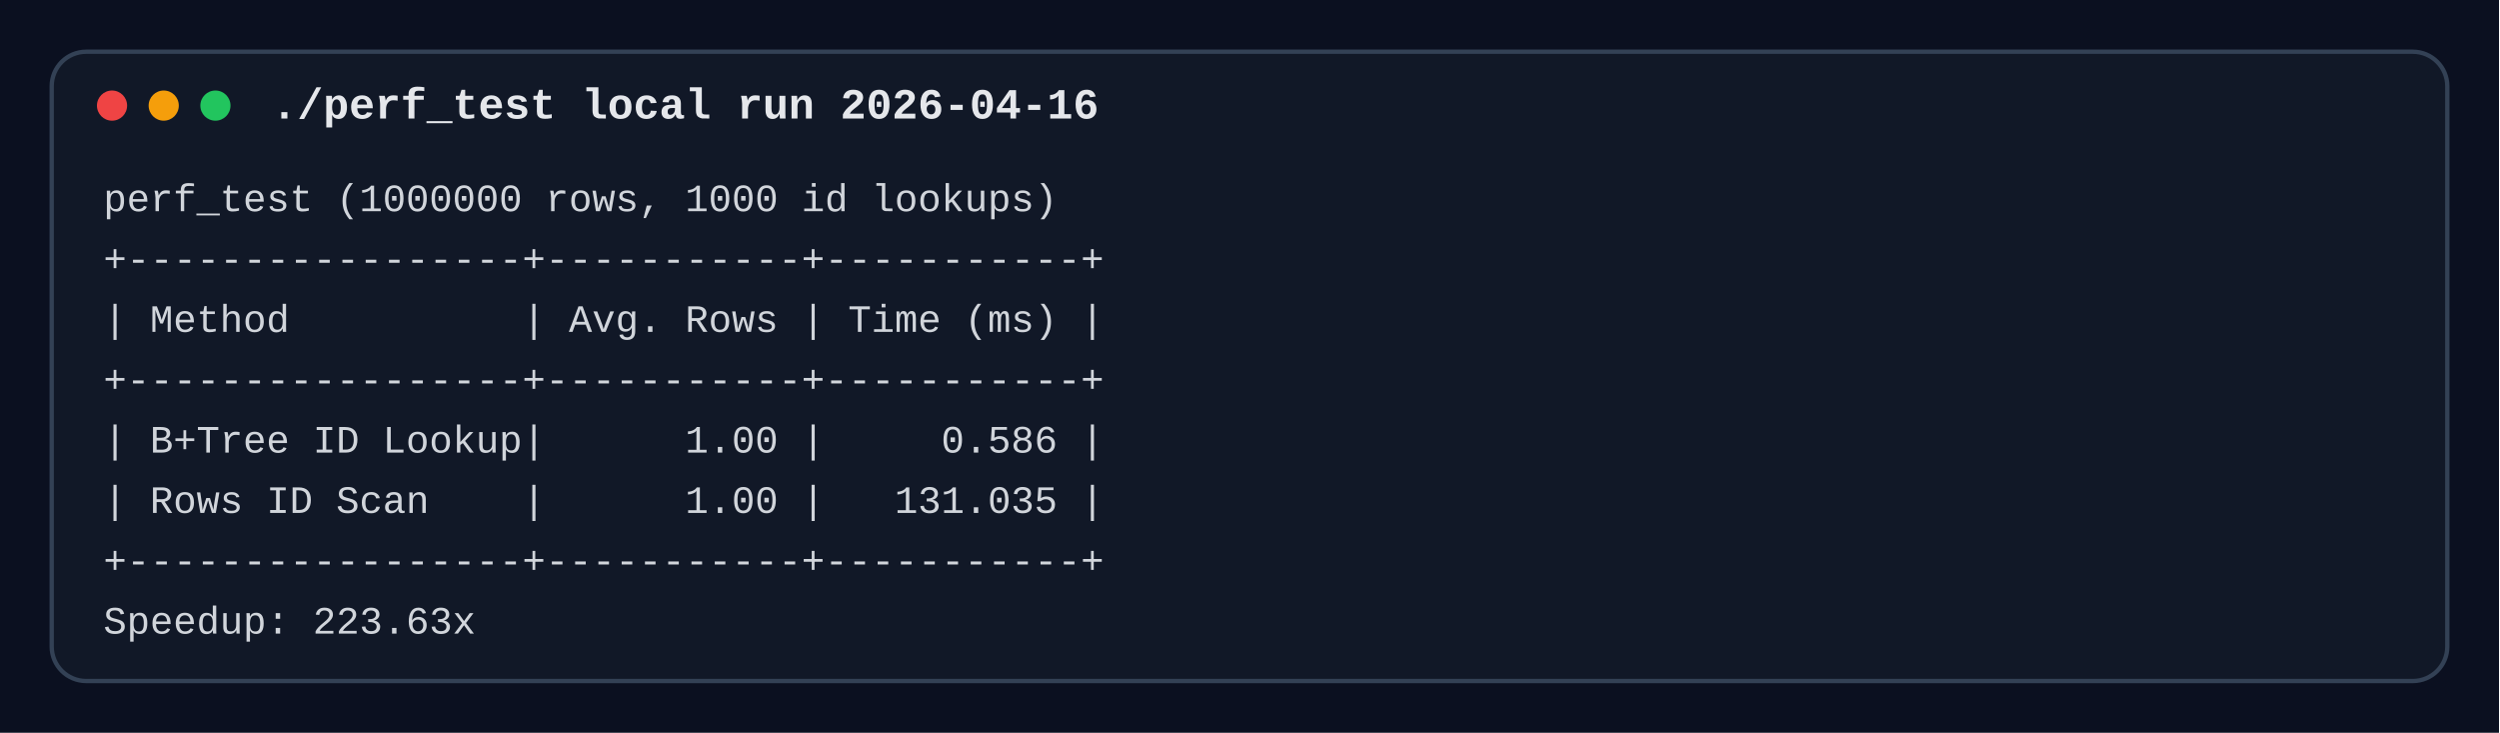
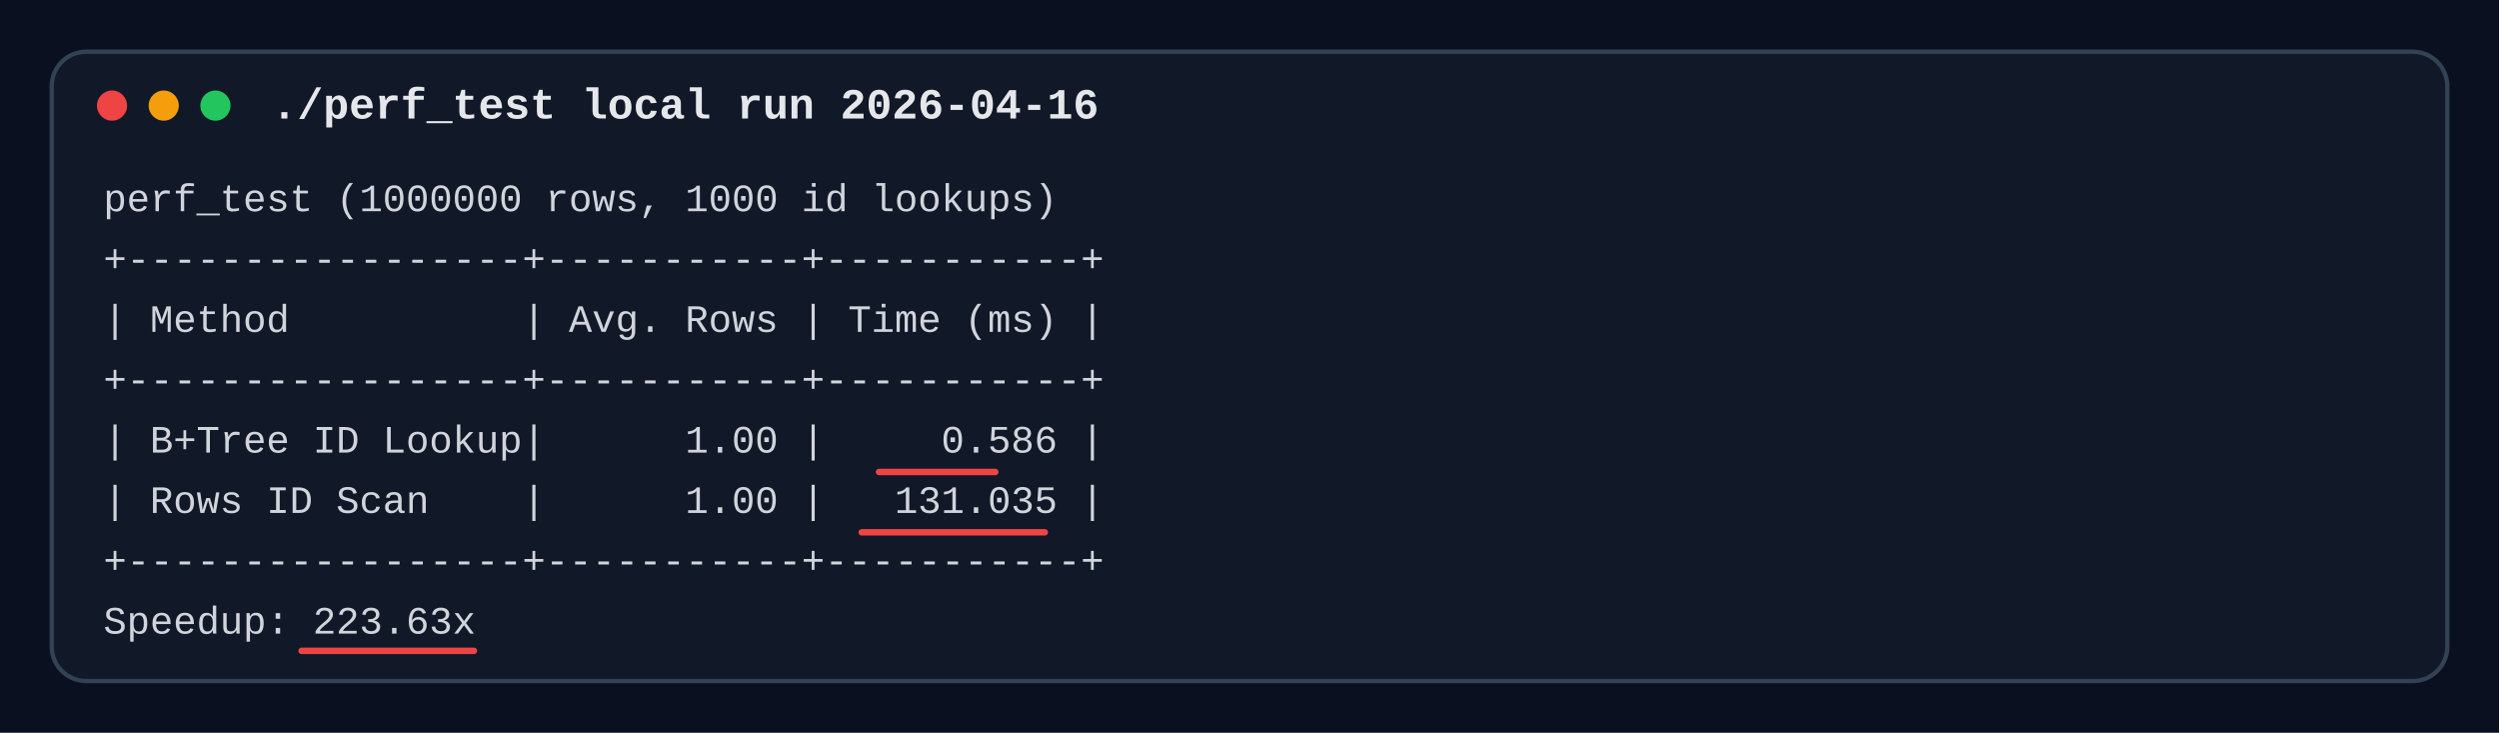
<svg xmlns="http://www.w3.org/2000/svg" width="1160" height="340" viewBox="0 0 1160 340">
  <style>
    .frame { fill: #111827; stroke: #334155; stroke-width: 2; }
    .title { fill: #e5e7eb; font: 600 20px "SFMono-Regular", Consolas, "Liberation Mono", Menlo, monospace; }
    .line { fill: #d1d5db; font: 18px "SFMono-Regular", Consolas, "Liberation Mono", Menlo, monospace; }
+     .accent { stroke: #ef4444; stroke-width: 3; stroke-linecap: round; }
  </style>
  <rect width="1160" height="340" fill="#0b1020" />
  <rect x="24" y="24" width="1112" height="292" rx="16" class="frame" />
  <circle cx="52" cy="49" r="7" fill="#ef4444" />
  <circle cx="76" cy="49" r="7" fill="#f59e0b" />
  <circle cx="100" cy="49" r="7" fill="#22c55e" />
  <text x="126" y="55" class="title">./perf_test  local run  2026-04-16</text>
  <text x="48" y="98" class="line" xml:space="preserve">perf_test (1000000 rows, 1000 id lookups)</text>
  <text x="48" y="126" class="line" xml:space="preserve">+-----------------+-----------+-----------+</text>
  <text x="48" y="154" class="line" xml:space="preserve">| Method          | Avg. Rows | Time (ms) |</text>
  <text x="48" y="182" class="line" xml:space="preserve">+-----------------+-----------+-----------+</text>
  <text x="48" y="210" class="line" xml:space="preserve">| B+Tree ID Lookup|      1.00 |     0.586 |</text>
  <text x="48" y="238" class="line" xml:space="preserve">| Rows ID Scan    |      1.00 |   131.035 |</text>
  <text x="48" y="266" class="line" xml:space="preserve">+-----------------+-----------+-----------+</text>
  <text x="48" y="294" class="line" xml:space="preserve">Speedup: 223.63x</text>
+   <line x1="408" y1="219" x2="462" y2="219" class="accent" />
+   <line x1="400" y1="247" x2="485" y2="247" class="accent" />
+   <line x1="140" y1="302" x2="220" y2="302" class="accent" />
</svg>
